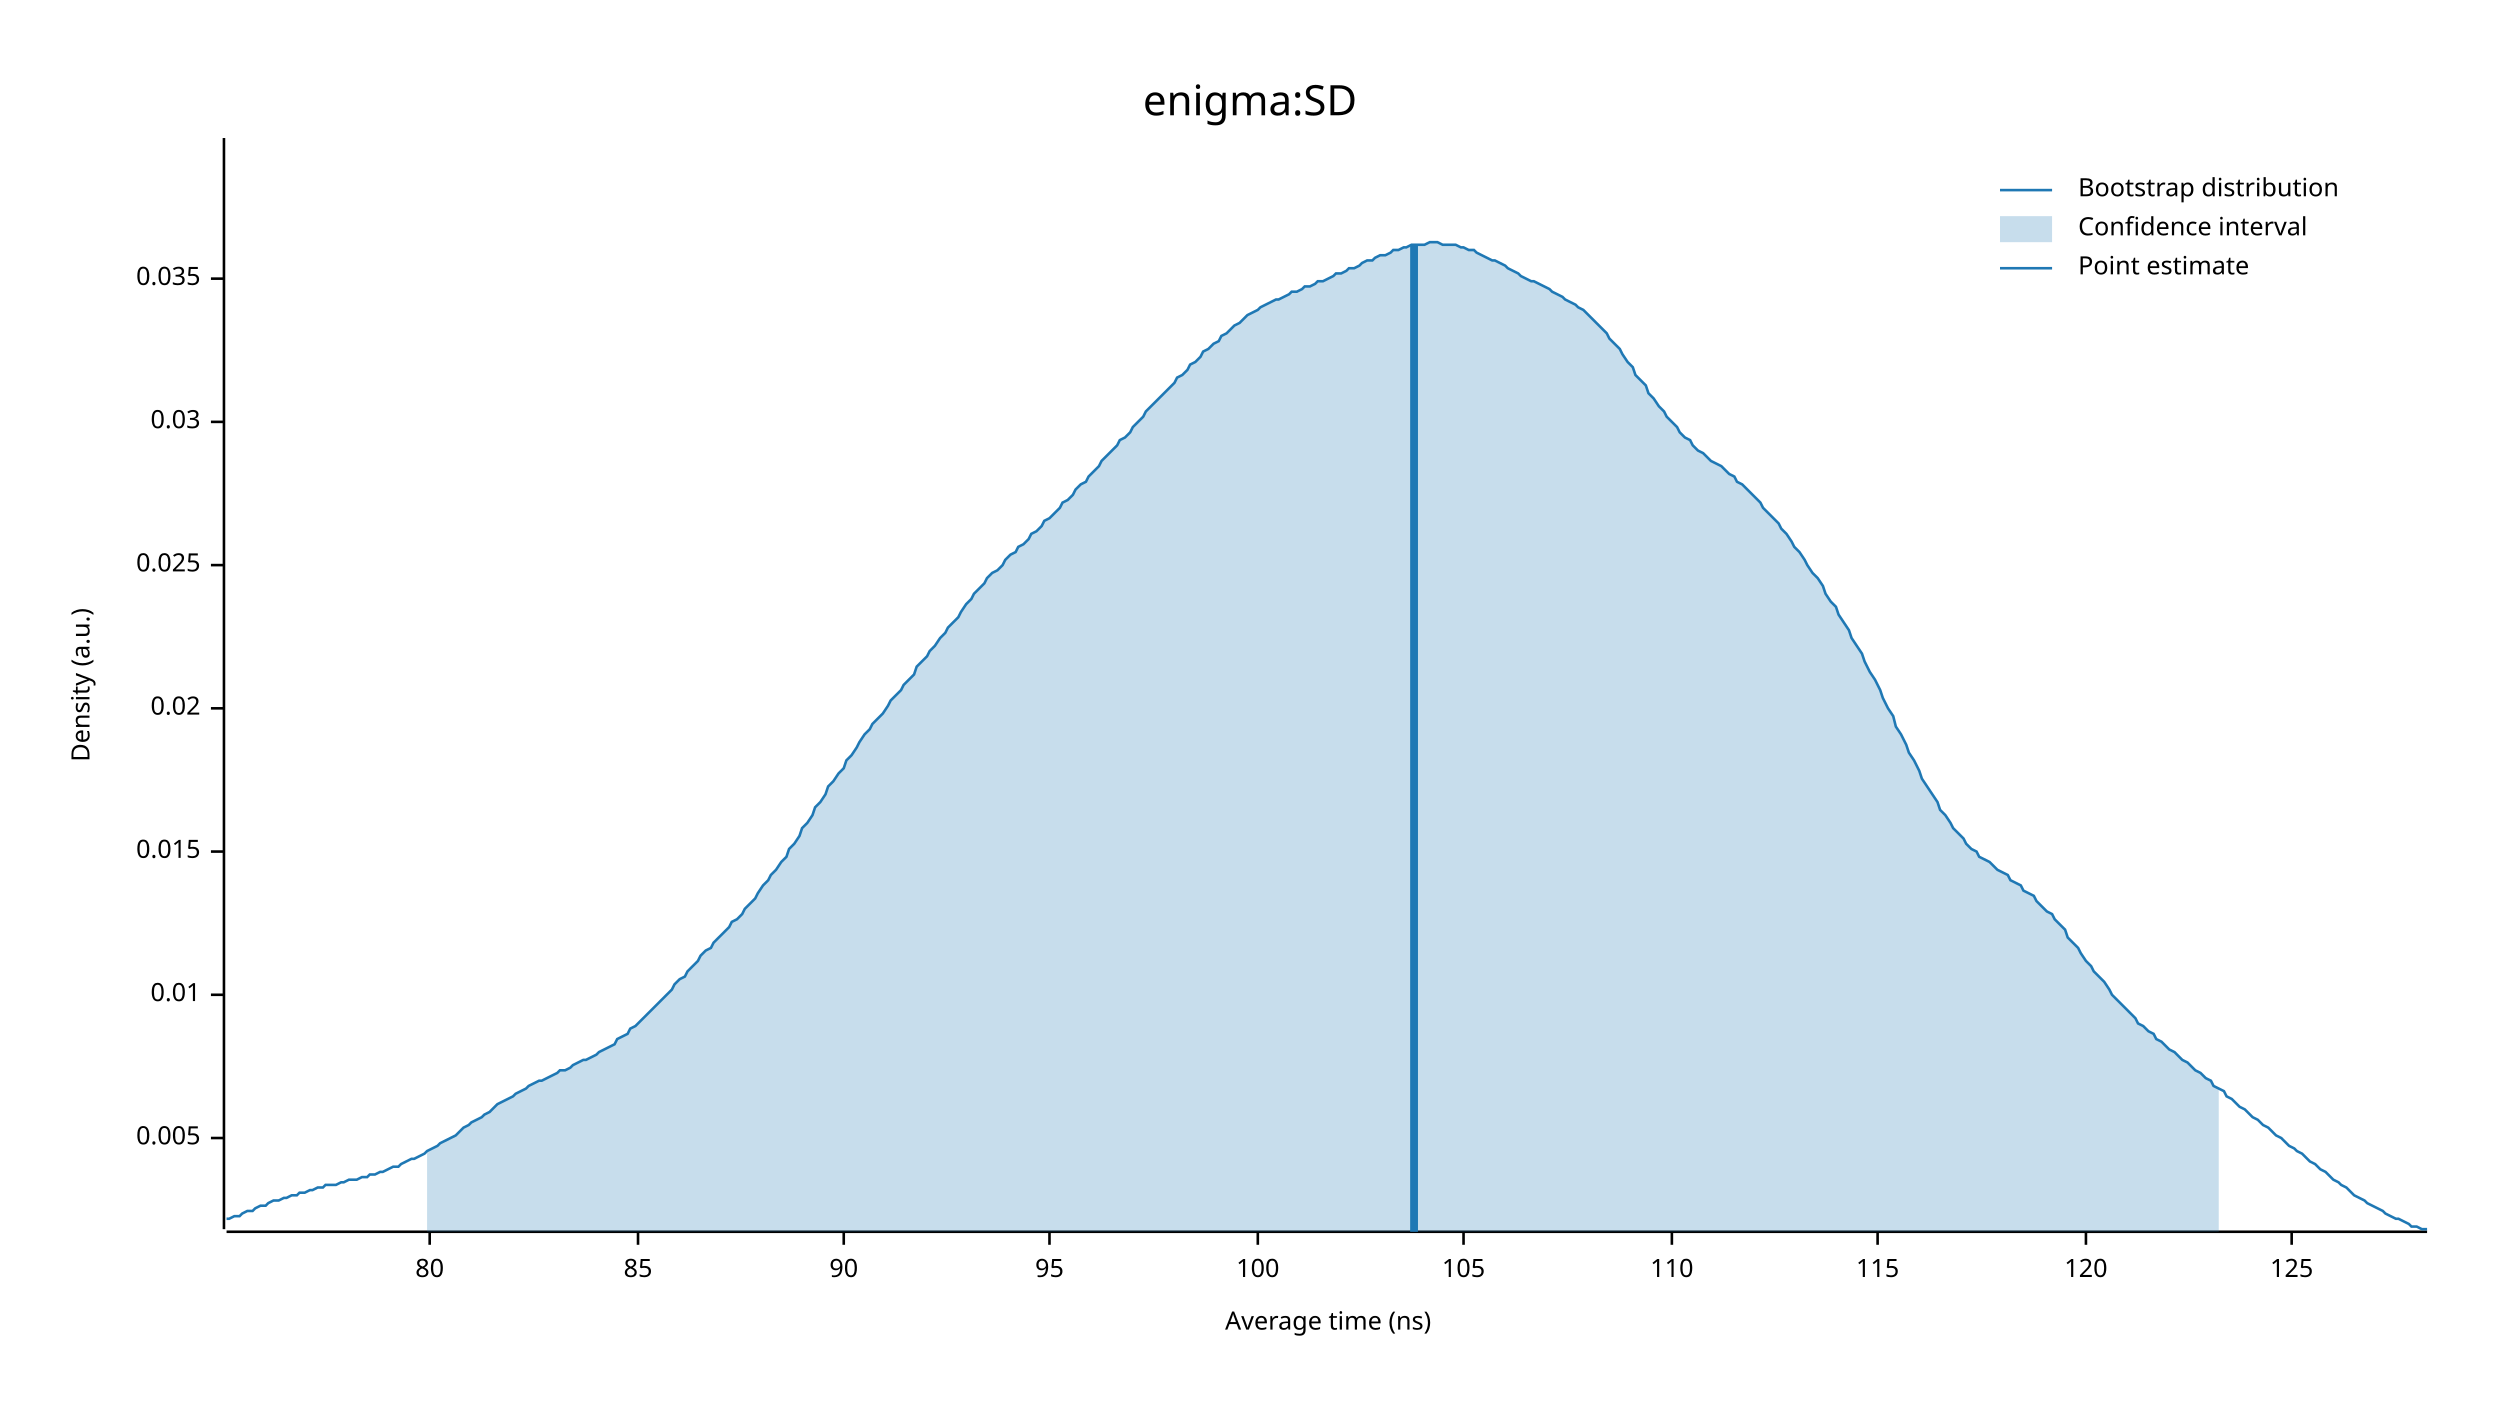
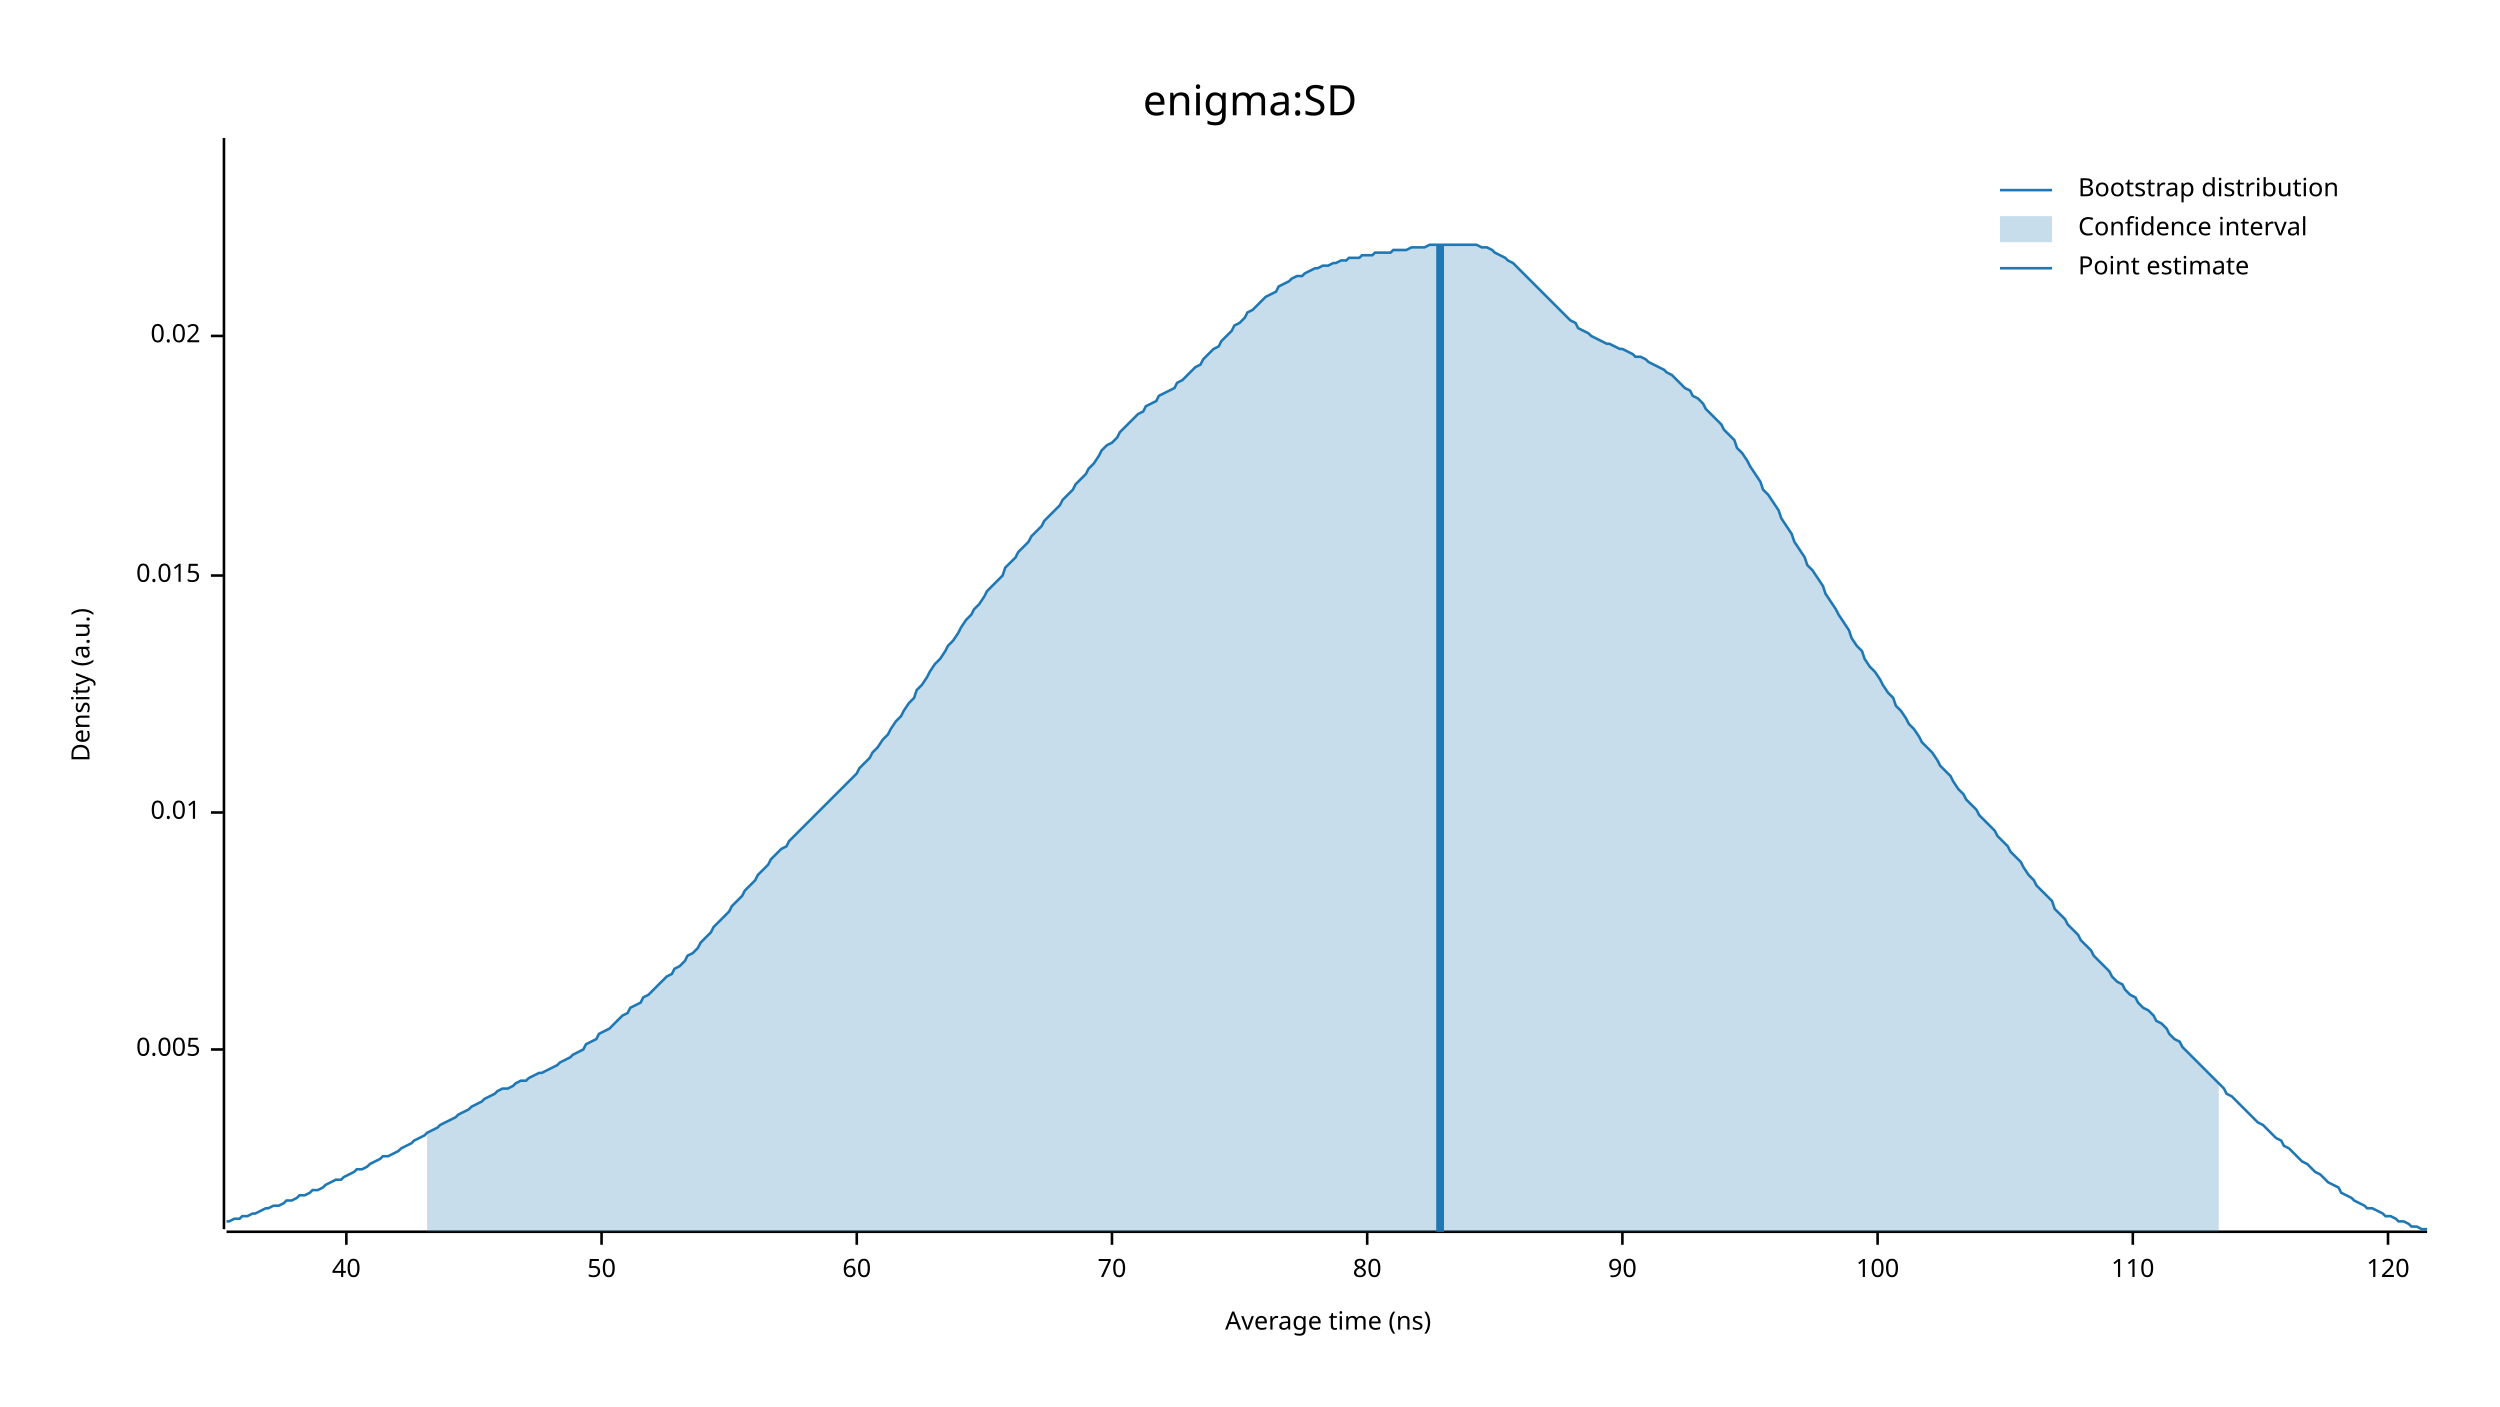
<svg xmlns="http://www.w3.org/2000/svg" width="960" height="540" viewBox="0 0 960 540">
  <text x="480" y="32" dy="0.76em" text-anchor="middle" font-family="sans-serif" font-size="16.129" opacity="1" fill="#000000">
enigma:SD
</text>
  <text x="27" y="263" dy="0.76em" text-anchor="middle" font-family="sans-serif" font-size="9.677" opacity="1" fill="#000000" transform="rotate(270, 27, 263)">
Density (a.u.)
</text>
  <text x="510" y="513" dy="-0.5ex" text-anchor="middle" font-family="sans-serif" font-size="9.677" opacity="1" fill="#000000">
Average time (ns)
</text>
  <polyline fill="none" opacity="1" stroke="#000000" stroke-width="1" points="86,53 86,472 " />
-   <text x="77" y="437" dy="0.5ex" text-anchor="end" font-family="sans-serif" font-size="9.677" opacity="1" fill="#000000">
+   <text x="77" y="403" dy="0.5ex" text-anchor="end" font-family="sans-serif" font-size="9.677" opacity="1" fill="#000000">
0.005
</text>
-   <polyline fill="none" opacity="1" stroke="#000000" stroke-width="1" points="81,437 86,437 " />
-   <text x="77" y="382" dy="0.5ex" text-anchor="end" font-family="sans-serif" font-size="9.677" opacity="1" fill="#000000">
+   <polyline fill="none" opacity="1" stroke="#000000" stroke-width="1" points="81,403 86,403 " />
+   <text x="77" y="312" dy="0.5ex" text-anchor="end" font-family="sans-serif" font-size="9.677" opacity="1" fill="#000000">
0.01
</text>
-   <polyline fill="none" opacity="1" stroke="#000000" stroke-width="1" points="81,382 86,382 " />
-   <text x="77" y="327" dy="0.5ex" text-anchor="end" font-family="sans-serif" font-size="9.677" opacity="1" fill="#000000">
+   <polyline fill="none" opacity="1" stroke="#000000" stroke-width="1" points="81,312 86,312 " />
+   <text x="77" y="221" dy="0.5ex" text-anchor="end" font-family="sans-serif" font-size="9.677" opacity="1" fill="#000000">
0.015
</text>
-   <polyline fill="none" opacity="1" stroke="#000000" stroke-width="1" points="81,327 86,327 " />
-   <text x="77" y="272" dy="0.5ex" text-anchor="end" font-family="sans-serif" font-size="9.677" opacity="1" fill="#000000">
+   <polyline fill="none" opacity="1" stroke="#000000" stroke-width="1" points="81,221 86,221 " />
+   <text x="77" y="129" dy="0.5ex" text-anchor="end" font-family="sans-serif" font-size="9.677" opacity="1" fill="#000000">
0.02
</text>
-   <polyline fill="none" opacity="1" stroke="#000000" stroke-width="1" points="81,272 86,272 " />
-   <text x="77" y="217" dy="0.5ex" text-anchor="end" font-family="sans-serif" font-size="9.677" opacity="1" fill="#000000">
- 0.025
+   <polyline fill="none" opacity="1" stroke="#000000" stroke-width="1" points="81,129 86,129 " />
+   <polyline fill="none" opacity="1" stroke="#000000" stroke-width="1" points="87,473 932,473 " />
+   <text x="133" y="483" dy="0.76em" text-anchor="middle" font-family="sans-serif" font-size="9.677" opacity="1" fill="#000000">
+ 40
</text>
-   <polyline fill="none" opacity="1" stroke="#000000" stroke-width="1" points="81,217 86,217 " />
-   <text x="77" y="162" dy="0.5ex" text-anchor="end" font-family="sans-serif" font-size="9.677" opacity="1" fill="#000000">
- 0.03
+   <polyline fill="none" opacity="1" stroke="#000000" stroke-width="1" points="133,473 133,478 " />
+   <text x="231" y="483" dy="0.76em" text-anchor="middle" font-family="sans-serif" font-size="9.677" opacity="1" fill="#000000">
+ 50
</text>
-   <polyline fill="none" opacity="1" stroke="#000000" stroke-width="1" points="81,162 86,162 " />
-   <text x="77" y="107" dy="0.5ex" text-anchor="end" font-family="sans-serif" font-size="9.677" opacity="1" fill="#000000">
- 0.035
+   <polyline fill="none" opacity="1" stroke="#000000" stroke-width="1" points="231,473 231,478 " />
+   <text x="329" y="483" dy="0.76em" text-anchor="middle" font-family="sans-serif" font-size="9.677" opacity="1" fill="#000000">
+ 60
</text>
-   <polyline fill="none" opacity="1" stroke="#000000" stroke-width="1" points="81,107 86,107 " />
-   <polyline fill="none" opacity="1" stroke="#000000" stroke-width="1" points="87,473 932,473 " />
-   <text x="165" y="483" dy="0.76em" text-anchor="middle" font-family="sans-serif" font-size="9.677" opacity="1" fill="#000000">
+   <polyline fill="none" opacity="1" stroke="#000000" stroke-width="1" points="329,473 329,478 " />
+   <text x="427" y="483" dy="0.76em" text-anchor="middle" font-family="sans-serif" font-size="9.677" opacity="1" fill="#000000">
+ 70
+ </text>
+   <polyline fill="none" opacity="1" stroke="#000000" stroke-width="1" points="427,473 427,478 " />
+   <text x="525" y="483" dy="0.76em" text-anchor="middle" font-family="sans-serif" font-size="9.677" opacity="1" fill="#000000">
80
</text>
-   <polyline fill="none" opacity="1" stroke="#000000" stroke-width="1" points="165,473 165,478 " />
-   <text x="245" y="483" dy="0.76em" text-anchor="middle" font-family="sans-serif" font-size="9.677" opacity="1" fill="#000000">
- 85
- </text>
-   <polyline fill="none" opacity="1" stroke="#000000" stroke-width="1" points="245,473 245,478 " />
-   <text x="324" y="483" dy="0.76em" text-anchor="middle" font-family="sans-serif" font-size="9.677" opacity="1" fill="#000000">
+   <polyline fill="none" opacity="1" stroke="#000000" stroke-width="1" points="525,473 525,478 " />
+   <text x="623" y="483" dy="0.76em" text-anchor="middle" font-family="sans-serif" font-size="9.677" opacity="1" fill="#000000">
90
</text>
-   <polyline fill="none" opacity="1" stroke="#000000" stroke-width="1" points="324,473 324,478 " />
-   <text x="403" y="483" dy="0.76em" text-anchor="middle" font-family="sans-serif" font-size="9.677" opacity="1" fill="#000000">
- 95
- </text>
-   <polyline fill="none" opacity="1" stroke="#000000" stroke-width="1" points="403,473 403,478 " />
-   <text x="483" y="483" dy="0.76em" text-anchor="middle" font-family="sans-serif" font-size="9.677" opacity="1" fill="#000000">
+   <polyline fill="none" opacity="1" stroke="#000000" stroke-width="1" points="623,473 623,478 " />
+   <text x="721" y="483" dy="0.76em" text-anchor="middle" font-family="sans-serif" font-size="9.677" opacity="1" fill="#000000">
100
</text>
-   <polyline fill="none" opacity="1" stroke="#000000" stroke-width="1" points="483,473 483,478 " />
-   <text x="562" y="483" dy="0.76em" text-anchor="middle" font-family="sans-serif" font-size="9.677" opacity="1" fill="#000000">
- 105
- </text>
-   <polyline fill="none" opacity="1" stroke="#000000" stroke-width="1" points="562,473 562,478 " />
-   <text x="642" y="483" dy="0.76em" text-anchor="middle" font-family="sans-serif" font-size="9.677" opacity="1" fill="#000000">
+   <polyline fill="none" opacity="1" stroke="#000000" stroke-width="1" points="721,473 721,478 " />
+   <text x="819" y="483" dy="0.76em" text-anchor="middle" font-family="sans-serif" font-size="9.677" opacity="1" fill="#000000">
110
</text>
-   <polyline fill="none" opacity="1" stroke="#000000" stroke-width="1" points="642,473 642,478 " />
-   <text x="721" y="483" dy="0.76em" text-anchor="middle" font-family="sans-serif" font-size="9.677" opacity="1" fill="#000000">
- 115
- </text>
-   <polyline fill="none" opacity="1" stroke="#000000" stroke-width="1" points="721,473 721,478 " />
-   <text x="801" y="483" dy="0.76em" text-anchor="middle" font-family="sans-serif" font-size="9.677" opacity="1" fill="#000000">
+   <polyline fill="none" opacity="1" stroke="#000000" stroke-width="1" points="819,473 819,478 " />
+   <text x="917" y="483" dy="0.76em" text-anchor="middle" font-family="sans-serif" font-size="9.677" opacity="1" fill="#000000">
120
</text>
-   <polyline fill="none" opacity="1" stroke="#000000" stroke-width="1" points="801,473 801,478 " />
-   <text x="880" y="483" dy="0.76em" text-anchor="middle" font-family="sans-serif" font-size="9.677" opacity="1" fill="#000000">
- 125
- </text>
-   <polyline fill="none" opacity="1" stroke="#000000" stroke-width="1" points="880,473 880,478 " />
-   <polyline fill="none" opacity="1" stroke="#1F78B4" stroke-width="1" points="87,468 88,468 90,467 92,467 93,466 95,465 97,465 98,464 100,463 102,463 103,462 105,461 107,461 109,460 110,460 112,459 114,459 115,458 117,458 119,457 120,457 122,456 124,456 125,455 127,455 129,455 131,454 132,454 134,453 136,453 137,453 139,452 141,452 142,451 144,451 146,450 147,450 149,449 151,448 153,448 154,447 156,446 158,445 159,445 161,444 163,443 164,442 166,441 168,440 169,439 171,438 173,437 175,436 176,435 178,433 180,432 181,431 183,430 185,429 186,428 188,427 190,425 191,424 193,423 195,422 197,421 198,420 200,419 202,418 203,417 205,416 207,415 208,415 210,414 212,413 214,412 215,411 217,411 219,410 220,409 222,408 224,407 225,407 227,406 229,405 230,404 232,403 234,402 236,401 237,399 239,398 241,397 242,395 244,394 246,392 247,391 249,389 251,387 252,386 254,384 256,382 258,380 259,378 261,376 263,375 264,373 266,371 268,369 269,367 271,365 273,364 274,362 276,360 278,358 280,356 281,354 283,353 285,351 286,349 288,347 290,345 291,343 293,340 295,338 296,336 298,334 300,331 302,329 303,326 305,324 307,321 308,318 310,316 312,313 313,310 315,308 317,305 318,302 320,300 322,297 324,295 325,292 327,290 329,287 330,285 332,282 334,280 335,278 337,276 339,274 341,271 342,269 344,267 346,265 347,263 349,261 351,259 352,256 354,254 356,252 357,250 359,248 361,245 363,243 364,241 366,239 368,237 369,235 371,232 373,230 374,228 376,226 378,224 379,222 381,220 383,219 385,217 386,215 388,213 390,212 391,210 393,209 395,207 396,205 398,204 400,202 401,200 403,199 405,197 407,195 408,193 410,192 412,190 413,188 415,186 417,185 418,183 420,181 422,179 423,177 425,175 427,173 429,171 430,169 432,168 434,166 435,164 437,162 439,160 440,158 442,156 444,154 445,153 447,151 449,149 451,147 452,145 454,144 456,142 457,140 459,139 461,137 462,135 464,134 466,132 468,131 469,129 471,128 473,126 474,125 476,124 478,122 479,121 481,120 483,119 484,118 486,117 488,116 490,115 491,115 493,114 495,113 496,112 498,112 500,111 501,110 503,110 505,109 506,108 508,108 510,107 512,106 513,105 515,105 517,104 518,103 520,103 522,102 523,101 525,100 527,100 528,99 530,98 532,98 534,97 535,96 537,96 539,95 540,95 542,94 544,94 545,94 547,94 549,93 550,93 552,93 554,94 556,94 557,94 559,94 561,95 562,95 564,96 566,96 567,97 569,98 571,99 573,100 574,100 576,101 578,102 579,103 581,104 583,105 584,106 586,107 588,108 589,108 591,109 593,110 595,111 596,112 598,113 600,114 601,115 603,116 605,117 606,118 608,119 610,121 611,122 613,124 615,126 617,128 618,130 620,132 622,134 623,136 625,139 627,141 628,144 630,146 632,148 633,151 635,153 637,156 639,158 640,160 642,162 644,164 645,166 647,168 649,169 650,171 652,173 654,174 655,175 657,177 659,178 661,179 662,180 664,182 666,183 667,185 669,186 671,188 672,189 674,191 676,193 677,195 679,197 681,199 683,201 684,203 686,205 688,208 689,210 691,212 693,215 694,217 696,220 698,222 700,225 701,228 703,231 705,233 706,236 708,239 710,242 711,245 713,248 715,251 716,254 718,258 720,261 722,265 723,268 725,272 727,275 728,279 730,282 732,286 733,289 735,292 737,296 738,299 740,302 742,305 744,308 745,311 747,313 749,316 750,318 752,320 754,322 755,324 757,326 759,327 760,329 762,330 764,331 766,333 767,334 769,335 771,336 772,338 774,339 776,340 777,342 779,343 781,344 782,346 784,348 786,350 788,351 789,353 791,355 793,357 794,360 796,362 798,364 799,366 801,369 803,371 804,373 806,375 808,377 810,380 811,382 813,384 815,386 816,387 818,389 820,391 821,393 823,394 825,396 827,397 828,399 830,400 832,402 833,403 835,404 837,406 838,407 840,408 842,410 843,411 845,412 847,414 849,415 850,417 852,418 854,419 855,421 857,422 859,424 860,425 862,426 864,428 865,429 867,430 869,432 871,433 872,434 874,436 876,437 877,438 879,440 881,441 882,442 884,443 886,445 887,446 889,447 891,449 893,450 894,451 896,453 898,454 899,455 901,456 903,458 904,459 906,460 908,461 909,462 911,463 913,464 915,465 916,466 918,467 920,468 921,468 923,469 925,470 926,471 928,471 930,472 932,472 " />
-   <polygon opacity="0.25" fill="#1F78B4" points="164,442 166,441 168,440 169,439 171,438 173,437 175,436 176,435 178,433 180,432 181,431 183,430 185,429 186,428 188,427 190,425 191,424 193,423 195,422 197,421 198,420 200,419 202,418 203,417 205,416 207,415 208,415 210,414 212,413 214,412 215,411 217,411 219,410 220,409 222,408 224,407 225,407 227,406 229,405 230,404 232,403 234,402 236,401 237,399 239,398 241,397 242,395 244,394 246,392 247,391 249,389 251,387 252,386 254,384 256,382 258,380 259,378 261,376 263,375 264,373 266,371 268,369 269,367 271,365 273,364 274,362 276,360 278,358 280,356 281,354 283,353 285,351 286,349 288,347 290,345 291,343 293,340 295,338 296,336 298,334 300,331 302,329 303,326 305,324 307,321 308,318 310,316 312,313 313,310 315,308 317,305 318,302 320,300 322,297 324,295 325,292 327,290 329,287 330,285 332,282 334,280 335,278 337,276 339,274 341,271 342,269 344,267 346,265 347,263 349,261 351,259 352,256 354,254 356,252 357,250 359,248 361,245 363,243 364,241 366,239 368,237 369,235 371,232 373,230 374,228 376,226 378,224 379,222 381,220 383,219 385,217 386,215 388,213 390,212 391,210 393,209 395,207 396,205 398,204 400,202 401,200 403,199 405,197 407,195 408,193 410,192 412,190 413,188 415,186 417,185 418,183 420,181 422,179 423,177 425,175 427,173 429,171 430,169 432,168 434,166 435,164 437,162 439,160 440,158 442,156 444,154 445,153 447,151 449,149 451,147 452,145 454,144 456,142 457,140 459,139 461,137 462,135 464,134 466,132 468,131 469,129 471,128 473,126 474,125 476,124 478,122 479,121 481,120 483,119 484,118 486,117 488,116 490,115 491,115 493,114 495,113 496,112 498,112 500,111 501,110 503,110 505,109 506,108 508,108 510,107 512,106 513,105 515,105 517,104 518,103 520,103 522,102 523,101 525,100 527,100 528,99 530,98 532,98 534,97 535,96 537,96 539,95 540,95 542,94 544,94 545,94 547,94 549,93 550,93 552,93 554,94 556,94 557,94 559,94 561,95 562,95 564,96 566,96 567,97 569,98 571,99 573,100 574,100 576,101 578,102 579,103 581,104 583,105 584,106 586,107 588,108 589,108 591,109 593,110 595,111 596,112 598,113 600,114 601,115 603,116 605,117 606,118 608,119 610,121 611,122 613,124 615,126 617,128 618,130 620,132 622,134 623,136 625,139 627,141 628,144 630,146 632,148 633,151 635,153 637,156 639,158 640,160 642,162 644,164 645,166 647,168 649,169 650,171 652,173 654,174 655,175 657,177 659,178 661,179 662,180 664,182 666,183 667,185 669,186 671,188 672,189 674,191 676,193 677,195 679,197 681,199 683,201 684,203 686,205 688,208 689,210 691,212 693,215 694,217 696,220 698,222 700,225 701,228 703,231 705,233 706,236 708,239 710,242 711,245 713,248 715,251 716,254 718,258 720,261 722,265 723,268 725,272 727,275 728,279 730,282 732,286 733,289 735,292 737,296 738,299 740,302 742,305 744,308 745,311 747,313 749,316 750,318 752,320 754,322 755,324 757,326 759,327 760,329 762,330 764,331 766,333 767,334 769,335 771,336 772,338 774,339 776,340 777,342 779,343 781,344 782,346 784,348 786,350 788,351 789,353 791,355 793,357 794,360 796,362 798,364 799,366 801,369 803,371 804,373 806,375 808,377 810,380 811,382 813,384 815,386 816,387 818,389 820,391 821,393 823,394 825,396 827,397 828,399 830,400 832,402 833,403 835,404 837,406 838,407 840,408 842,410 843,411 845,412 847,414 849,415 850,417 852,418 852,473 164,473 " />
-   <polyline fill="none" opacity="1" stroke="#1F78B4" stroke-width="3" points="543,473 543,94 " />
+   <polyline fill="none" opacity="1" stroke="#000000" stroke-width="1" points="917,473 917,478 " />
+   <polyline fill="none" opacity="1" stroke="#1F78B4" stroke-width="1" points="87,469 88,469 90,468 92,468 93,467 95,467 97,466 98,466 100,465 102,464 103,464 105,463 107,463 109,462 110,461 112,461 114,460 115,459 117,459 119,458 120,457 122,457 124,456 125,455 127,454 129,453 131,453 132,452 134,451 136,450 137,449 139,449 141,448 142,447 144,446 146,445 147,444 149,444 151,443 153,442 154,441 156,440 158,439 159,438 161,437 163,436 164,435 166,434 168,433 169,432 171,431 173,430 175,429 176,428 178,427 180,426 181,425 183,424 185,423 186,422 188,421 190,420 191,419 193,418 195,418 197,417 198,416 200,415 202,415 203,414 205,413 207,412 208,412 210,411 212,410 214,409 215,408 217,407 219,406 220,405 222,404 224,403 225,401 227,400 229,399 230,397 232,396 234,395 236,393 237,392 239,390 241,389 242,387 244,386 246,385 247,383 249,382 251,380 252,379 254,377 256,375 258,374 259,372 261,371 263,369 264,367 266,366 268,364 269,362 271,360 273,358 274,356 276,354 278,352 280,350 281,348 283,346 285,344 286,342 288,340 290,338 291,336 293,334 295,332 296,330 298,328 300,326 302,325 303,323 305,321 307,319 308,318 310,316 312,314 313,313 315,311 317,309 318,308 320,306 322,304 324,302 325,301 327,299 329,297 330,295 332,293 334,291 335,289 337,287 339,284 341,282 342,280 344,277 346,275 347,273 349,270 351,268 352,265 354,263 356,260 357,258 359,255 361,253 363,250 364,248 366,246 368,243 369,241 371,238 373,236 374,234 376,232 378,229 379,227 381,225 383,223 385,221 386,218 388,216 390,214 391,212 393,210 395,208 396,206 398,204 400,202 401,200 403,198 405,196 407,194 408,192 410,190 412,188 413,186 415,184 417,182 418,180 420,178 422,175 423,173 425,171 427,170 429,168 430,166 432,164 434,162 435,161 437,159 439,158 440,156 442,155 444,154 445,152 447,151 449,150 451,149 452,147 454,146 456,144 457,143 459,141 461,140 462,138 464,136 466,134 468,133 469,131 471,129 473,127 474,125 476,124 478,122 479,120 481,119 483,117 484,116 486,114 488,113 490,112 491,110 493,109 495,108 496,107 498,106 500,106 501,105 503,104 505,103 506,103 508,102 510,102 512,101 513,101 515,100 517,100 518,99 520,99 522,99 523,98 525,98 527,98 528,97 530,97 532,97 534,97 535,96 537,96 539,96 540,96 542,95 544,95 545,95 547,95 549,94 550,94 552,94 554,94 556,94 557,94 559,94 561,94 562,94 564,94 566,94 567,94 569,95 571,95 573,96 574,97 576,98 578,99 579,100 581,101 583,103 584,104 586,106 588,108 589,109 591,111 593,113 595,115 596,116 598,118 600,120 601,121 603,123 605,124 606,126 608,127 610,128 611,129 613,130 615,131 617,132 618,132 620,133 622,134 623,134 625,135 627,136 628,137 630,137 632,138 633,139 635,140 637,141 639,142 640,143 642,144 644,146 645,147 647,149 649,150 650,152 652,153 654,155 655,157 657,159 659,161 661,163 662,165 664,167 666,169 667,172 669,174 671,177 672,179 674,182 676,185 677,188 679,190 681,193 683,196 684,199 686,202 688,205 689,208 691,211 693,214 694,217 696,219 698,222 700,225 701,228 703,231 705,234 706,236 708,239 710,242 711,245 713,248 715,250 716,253 718,256 720,258 722,261 723,263 725,266 727,268 728,271 730,273 732,276 733,278 735,280 737,283 738,285 740,287 742,289 744,292 745,294 747,296 749,298 750,300 752,303 754,305 755,307 757,309 759,311 760,313 762,315 764,317 766,319 767,321 769,323 771,325 772,327 774,329 776,331 777,333 779,336 781,338 782,340 784,342 786,344 788,346 789,349 791,351 793,353 794,355 796,357 798,359 799,361 801,363 803,365 804,367 806,369 808,371 810,373 811,375 813,377 815,378 816,380 818,382 820,383 821,385 823,387 825,388 827,390 828,392 830,393 832,395 833,397 835,399 837,400 838,402 840,404 842,406 843,407 845,409 847,411 849,413 850,414 852,416 854,418 855,420 857,421 859,423 860,424 862,426 864,428 865,429 867,431 869,432 871,434 872,435 874,437 876,438 877,440 879,441 881,443 882,444 884,446 886,447 887,448 889,450 891,451 893,453 894,454 896,455 898,456 899,458 901,459 903,460 904,461 906,462 908,463 909,464 911,464 913,465 915,466 916,467 918,467 920,468 921,469 923,469 925,470 926,471 928,471 930,472 932,472 " />
+   <polygon opacity="0.25" fill="#1F78B4" points="164,435 166,434 168,433 169,432 171,431 173,430 175,429 176,428 178,427 180,426 181,425 183,424 185,423 186,422 188,421 190,420 191,419 193,418 195,418 197,417 198,416 200,415 202,415 203,414 205,413 207,412 208,412 210,411 212,410 214,409 215,408 217,407 219,406 220,405 222,404 224,403 225,401 227,400 229,399 230,397 232,396 234,395 236,393 237,392 239,390 241,389 242,387 244,386 246,385 247,383 249,382 251,380 252,379 254,377 256,375 258,374 259,372 261,371 263,369 264,367 266,366 268,364 269,362 271,360 273,358 274,356 276,354 278,352 280,350 281,348 283,346 285,344 286,342 288,340 290,338 291,336 293,334 295,332 296,330 298,328 300,326 302,325 303,323 305,321 307,319 308,318 310,316 312,314 313,313 315,311 317,309 318,308 320,306 322,304 324,302 325,301 327,299 329,297 330,295 332,293 334,291 335,289 337,287 339,284 341,282 342,280 344,277 346,275 347,273 349,270 351,268 352,265 354,263 356,260 357,258 359,255 361,253 363,250 364,248 366,246 368,243 369,241 371,238 373,236 374,234 376,232 378,229 379,227 381,225 383,223 385,221 386,218 388,216 390,214 391,212 393,210 395,208 396,206 398,204 400,202 401,200 403,198 405,196 407,194 408,192 410,190 412,188 413,186 415,184 417,182 418,180 420,178 422,175 423,173 425,171 427,170 429,168 430,166 432,164 434,162 435,161 437,159 439,158 440,156 442,155 444,154 445,152 447,151 449,150 451,149 452,147 454,146 456,144 457,143 459,141 461,140 462,138 464,136 466,134 468,133 469,131 471,129 473,127 474,125 476,124 478,122 479,120 481,119 483,117 484,116 486,114 488,113 490,112 491,110 493,109 495,108 496,107 498,106 500,106 501,105 503,104 505,103 506,103 508,102 510,102 512,101 513,101 515,100 517,100 518,99 520,99 522,99 523,98 525,98 527,98 528,97 530,97 532,97 534,97 535,96 537,96 539,96 540,96 542,95 544,95 545,95 547,95 549,94 550,94 552,94 554,94 556,94 557,94 559,94 561,94 562,94 564,94 566,94 567,94 569,95 571,95 573,96 574,97 576,98 578,99 579,100 581,101 583,103 584,104 586,106 588,108 589,109 591,111 593,113 595,115 596,116 598,118 600,120 601,121 603,123 605,124 606,126 608,127 610,128 611,129 613,130 615,131 617,132 618,132 620,133 622,134 623,134 625,135 627,136 628,137 630,137 632,138 633,139 635,140 637,141 639,142 640,143 642,144 644,146 645,147 647,149 649,150 650,152 652,153 654,155 655,157 657,159 659,161 661,163 662,165 664,167 666,169 667,172 669,174 671,177 672,179 674,182 676,185 677,188 679,190 681,193 683,196 684,199 686,202 688,205 689,208 691,211 693,214 694,217 696,219 698,222 700,225 701,228 703,231 705,234 706,236 708,239 710,242 711,245 713,248 715,250 716,253 718,256 720,258 722,261 723,263 725,266 727,268 728,271 730,273 732,276 733,278 735,280 737,283 738,285 740,287 742,289 744,292 745,294 747,296 749,298 750,300 752,303 754,305 755,307 757,309 759,311 760,313 762,315 764,317 766,319 767,321 769,323 771,325 772,327 774,329 776,331 777,333 779,336 781,338 782,340 784,342 786,344 788,346 789,349 791,351 793,353 794,355 796,357 798,359 799,361 801,363 803,365 804,367 806,369 808,371 810,373 811,375 813,377 815,378 816,380 818,382 820,383 821,385 823,387 825,388 827,390 828,392 830,393 832,395 833,397 835,399 837,400 838,402 840,404 842,406 843,407 845,409 847,411 849,413 850,414 852,416 852,473 164,473 " />
+   <polyline fill="none" opacity="1" stroke="#1F78B4" stroke-width="3" points="553,473 553,94 " />
  <text x="798" y="68" dy="0.76em" text-anchor="start" font-family="sans-serif" font-size="9.677" opacity="1" fill="#000000">
Bootstrap distribution
</text>
  <text x="798" y="83" dy="0.76em" text-anchor="start" font-family="sans-serif" font-size="9.677" opacity="1" fill="#000000">
Confidence interval
</text>
  <text x="798" y="98" dy="0.76em" text-anchor="start" font-family="sans-serif" font-size="9.677" opacity="1" fill="#000000">
Point estimate
</text>
  <polyline fill="none" opacity="1" stroke="#1F78B4" stroke-width="1" points="768,73 788,73 " />
  <rect x="768" y="83" width="20" height="10" opacity="0.25" fill="#1F78B4" stroke="none" />
  <polyline fill="none" opacity="1" stroke="#1F78B4" stroke-width="1" points="768,103 788,103 " />
</svg>
